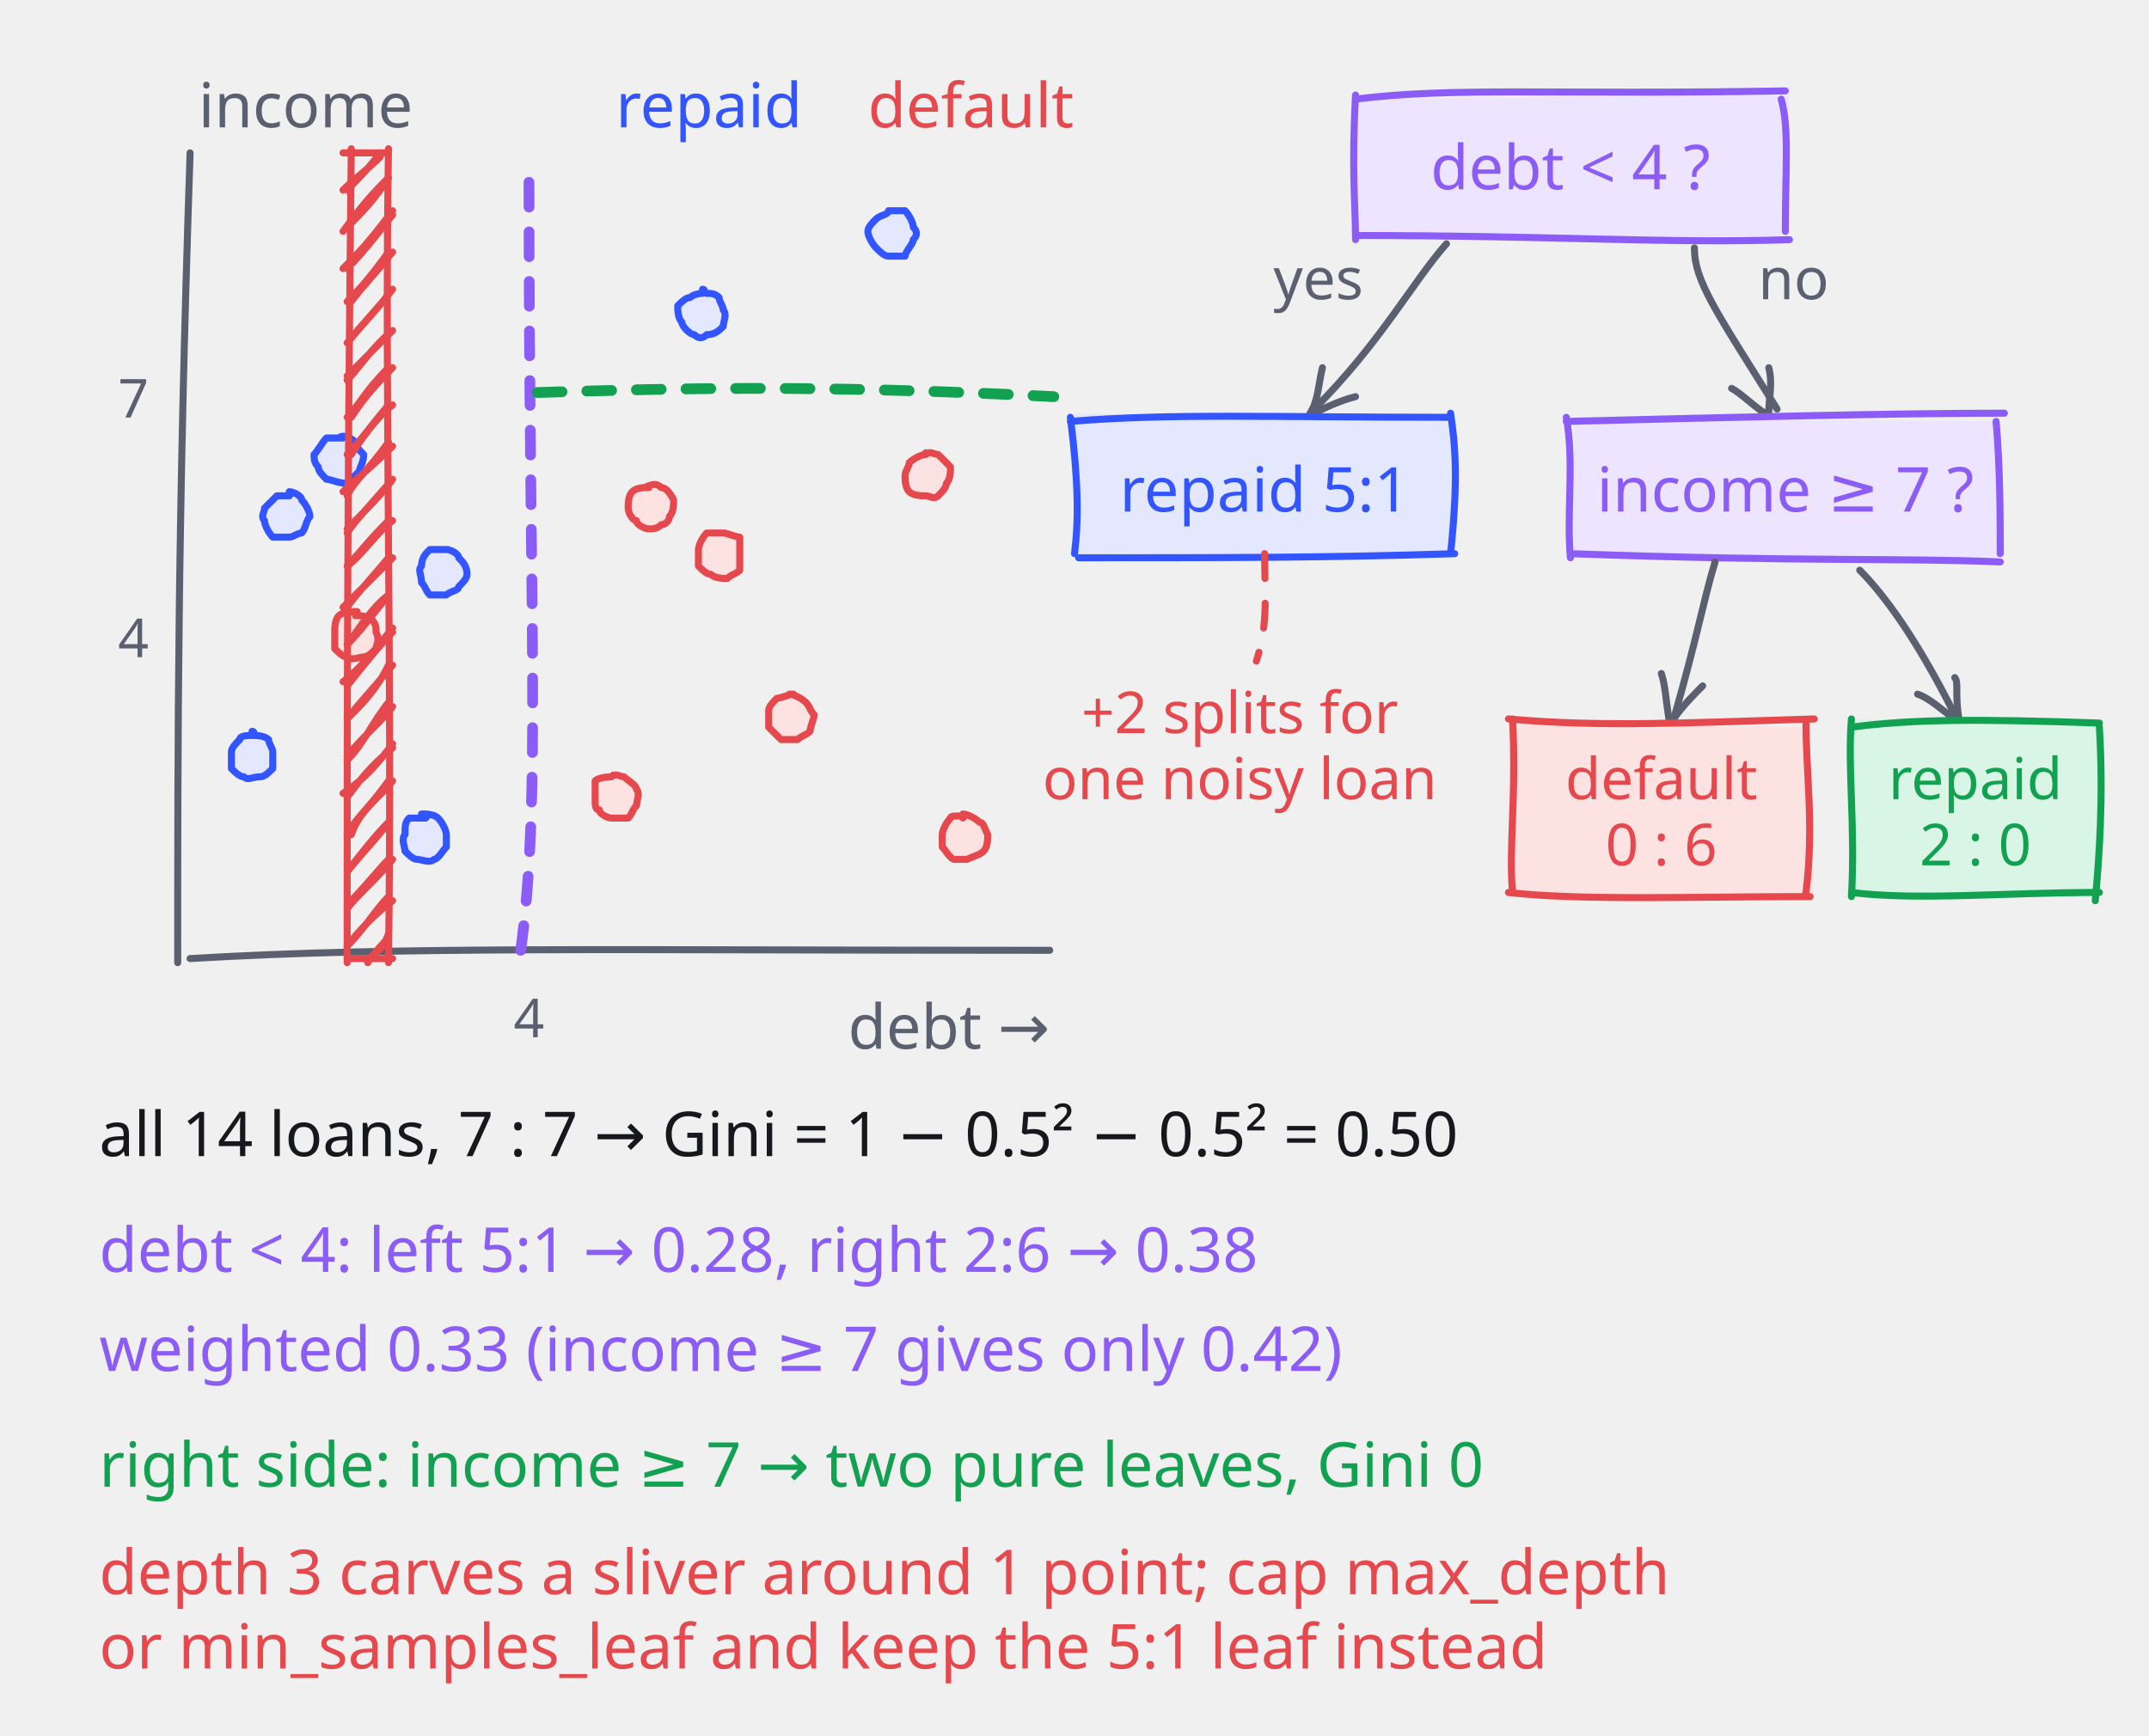
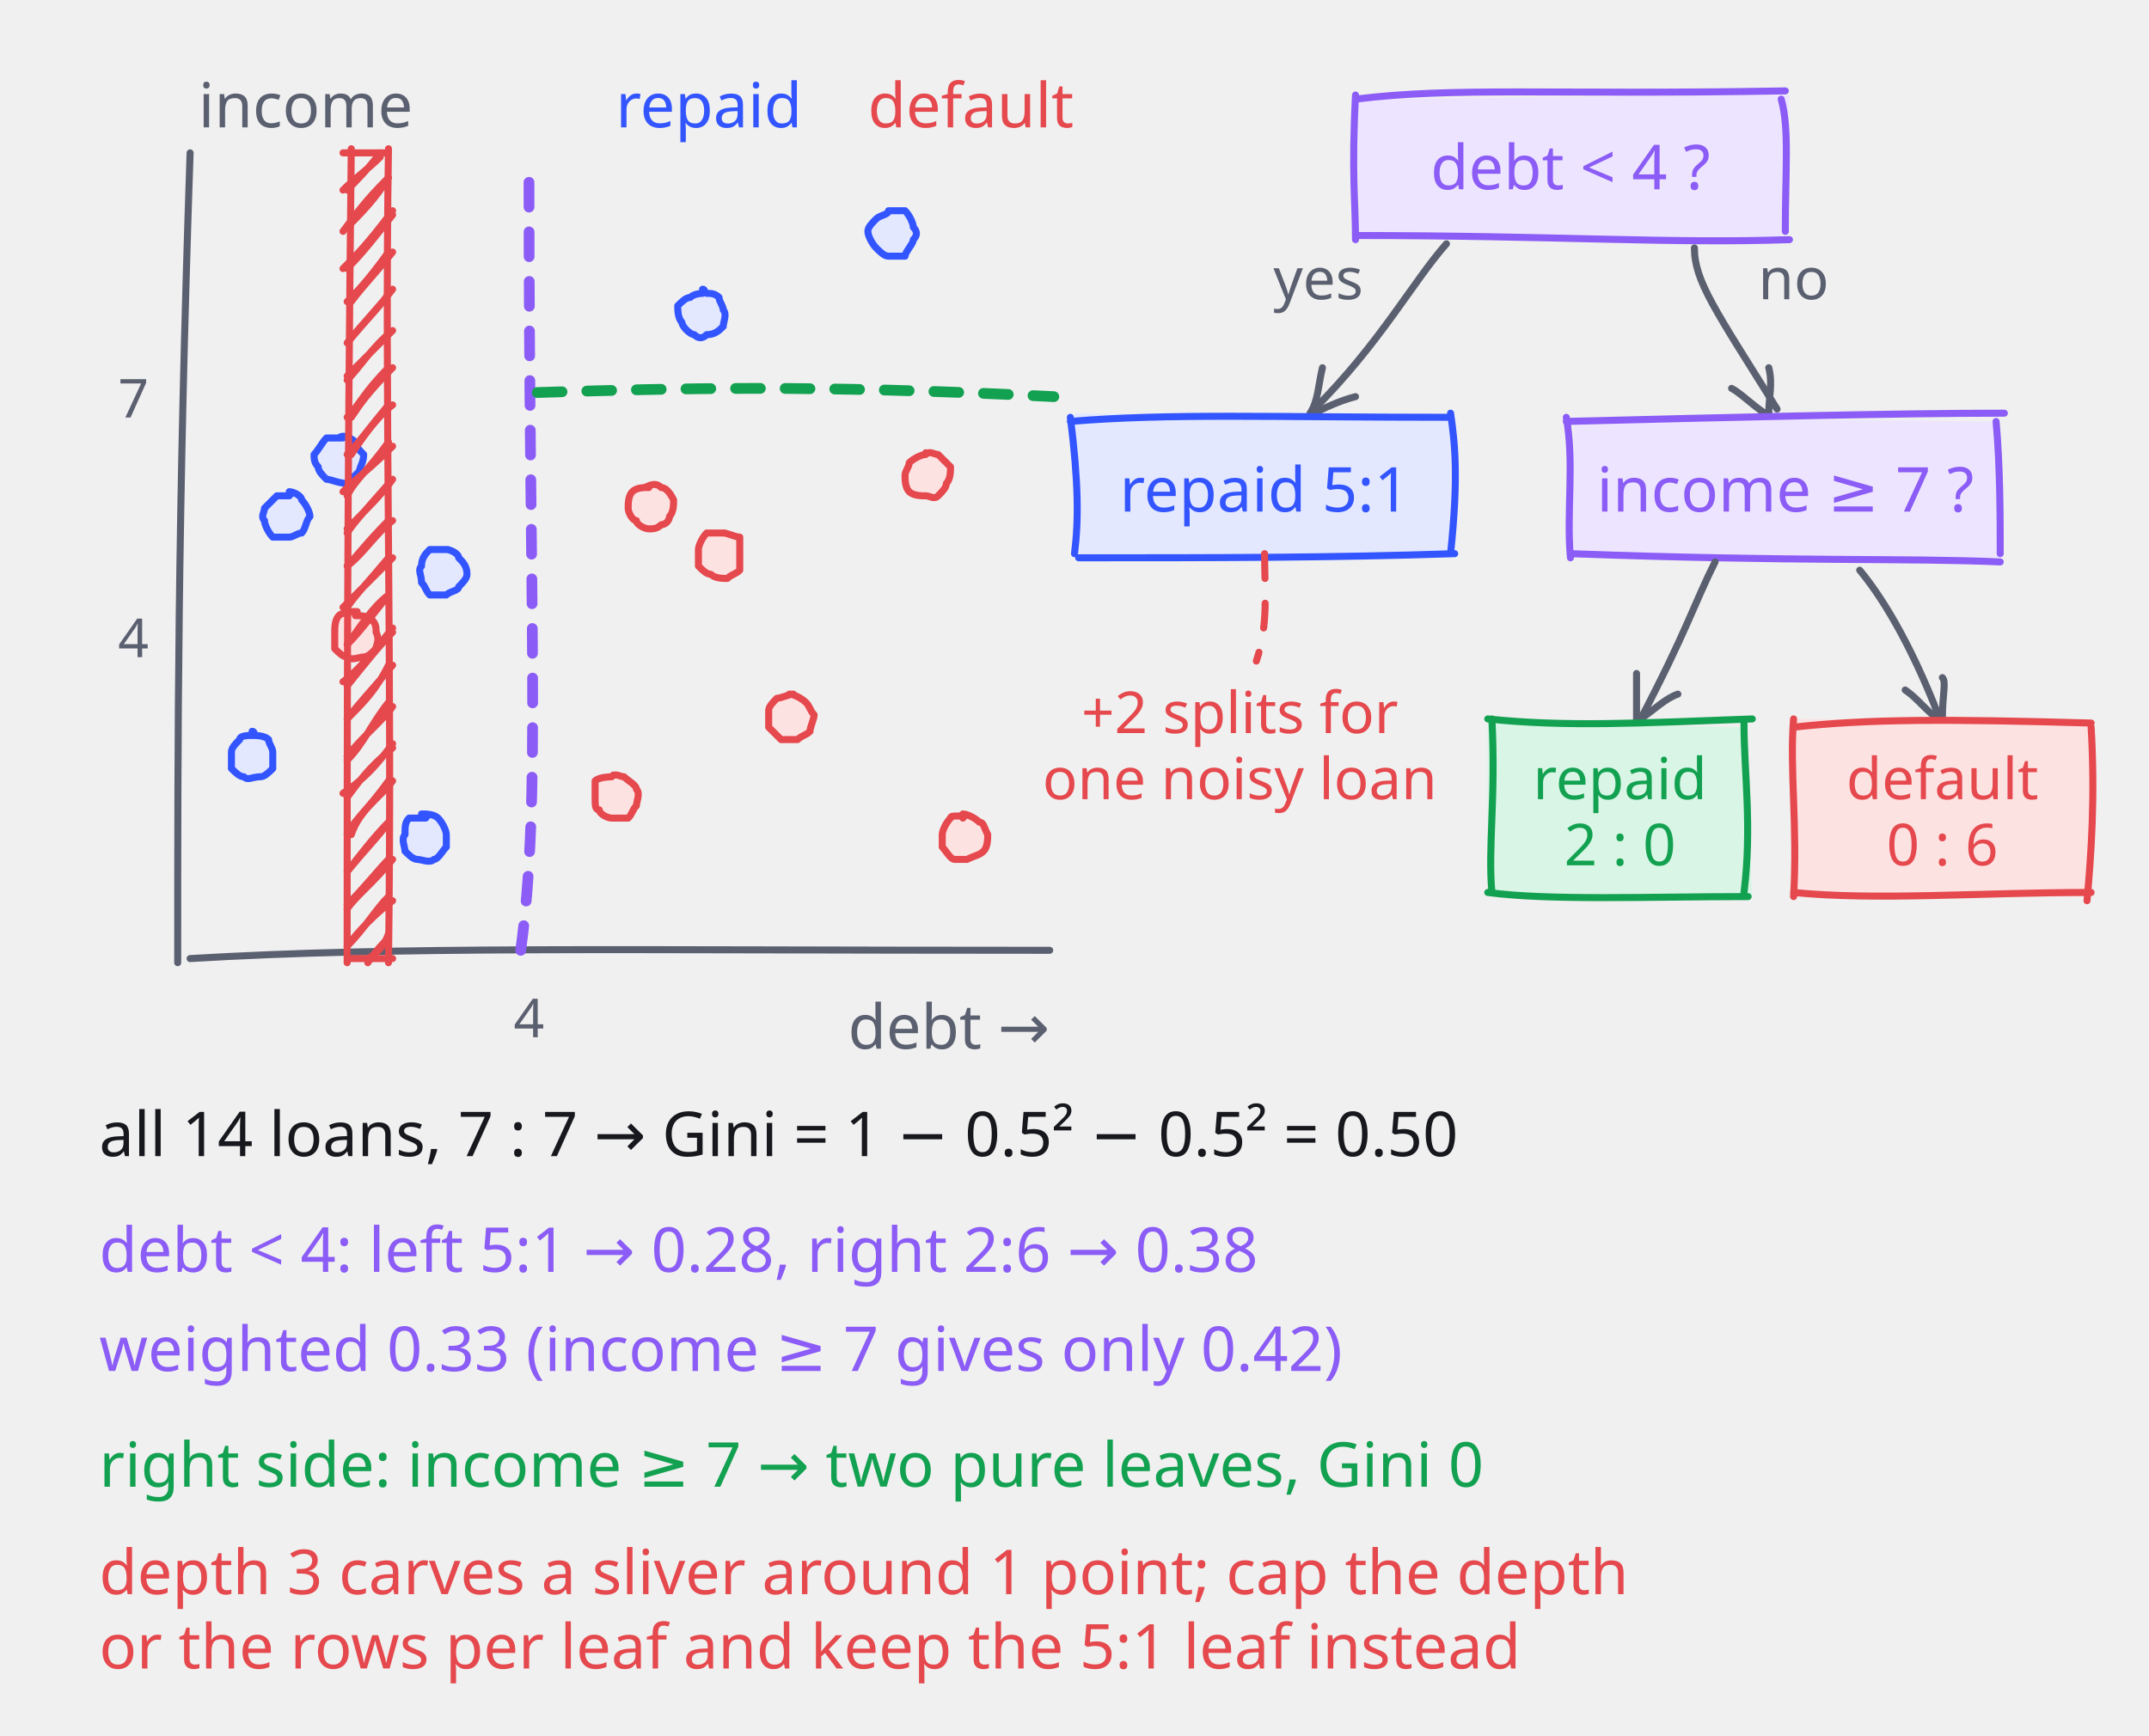
<svg xmlns="http://www.w3.org/2000/svg" viewBox="0 0 520 420" class="dg" data-diagram="decision-trees">
  <style>
.dg path{fill:none;stroke-linecap:round;stroke-linejoin:round;stroke-width:1.7}
.dg .w-thick{stroke-width:2.6}.dg .w-thin{stroke-width:1.1}
.dg text{font-family:'Segoe Print','Bradley Hand','Comic Sans MS',system-ui,sans-serif;stroke:none}.dg .t-mono{font-family:'JetBrains Mono',monospace}
.s-ink{stroke:#16181D}.s-muted{stroke:#5B6070}.s-red{stroke:#E5484D}.s-blue{stroke:#3355FF}.s-green{stroke:#12A150}.s-orange{stroke:#F59E0B}.s-violet{stroke:#8B5CF6}.s-paper{stroke:#fff}.s-hl{stroke:#FFE45C}
.f-ink{fill:#16181D!important}.f-muted{fill:#E9E3D9!important}.f-red{fill:#FDE2E2!important}.f-blue{fill:#E3E8FF!important}.f-green{fill:#D8F5E5!important}.f-orange{fill:#FFF1D6!important}.f-violet{fill:#EDE5FF!important}.f-paper{fill:#fff!important}.f-hl{fill:#FFE45C!important}
.h-red{stroke:#E5484D}.h-blue{stroke:#3355FF}.h-green{stroke:#12A150}.h-orange{stroke:#F59E0B}.h-violet{stroke:#8B5CF6}.h-hl{stroke:#FFE45C}.h-ink{stroke:#16181D}.h-muted{stroke:#9AA0AE}
.t-ink{fill:#16181D}.t-muted{fill:#5B6070}.t-red{fill:#E5484D}.t-blue{fill:#3355FF}.t-green{fill:#12A150}.t-orange{fill:#B7791F}.t-violet{fill:#8B5CF6}.t-paper{fill:#fff}
</style>
  <g>
    <path d="M46 232 C97 229, 147 230, 254 230" class="s-muted" />
    <path d="M43 233 C43 180, 43 126, 46 37" class="s-muted" />
    <text x="254" y="248" font-size="15" text-anchor="end" dominant-baseline="central" class="t t-muted">debt →</text>
    <text x="48" y="25" font-size="15" text-anchor="start" dominant-baseline="central" class="t t-muted">income</text>
    <text x="36" y="154" font-size="13" text-anchor="end" dominant-baseline="central" class="t t-muted">4</text>
    <text x="36" y="96" font-size="13" text-anchor="end" dominant-baseline="central" class="t t-muted">7</text>
    <text x="128" y="246" font-size="13" text-anchor="middle" dominant-baseline="central" class="t t-muted">4</text>
  </g>
  <g>
    <path d="M61 177 C62 177, 63 178, 64 179 C65 180, 66 181, 66 182 C66 183, 66 185, 66 186 C65 187, 63 188, 62 188 C61 188, 60 189, 59 188 C58 188, 57 187, 57 186 C56 185, 56 184, 56 182 C56 181, 56 180, 57 179 C58 178, 60 178, 61 177 C62 177, 61 177, 61 177" class="f-blue" />
    <path d="M61 178 C62 178, 64 178, 65 179 C65 180, 66 181, 66 182 C66 183, 66 185, 66 186 C65 187, 64 188, 63 188 C61 188, 60 189, 59 188 C58 188, 57 187, 56 186 C56 185, 56 184, 56 182 C56 181, 57 180, 58 179 C58 178, 60 178, 61 178 C62 177, 61 177, 61 177" class="s-blue" />
    <path d="M70 119 C71 119, 72 120, 73 121 C74 122, 74 123, 75 124 C75 125, 74 127, 74 128 C73 129, 72 130, 71 130 C70 131, 68 130, 67 130 C66 129, 65 128, 64 127 C64 126, 64 125, 64 123 C64 122, 65 121, 66 120 C66 119, 69 119, 69 119 C70 119, 70 119, 70 120" class="f-blue" />
    <path d="M70 119 C71 119, 73 120, 73 121 C74 122, 75 124, 75 125 C74 126, 74 128, 73 129 C72 129, 71 130, 70 130 C69 130, 67 130, 66 130 C65 129, 64 127, 64 126 C63 125, 64 124, 64 123 C65 122, 66 121, 67 120 C68 120, 70 120, 70 120 C71 119, 70 119, 70 119" class="s-blue" />
    <path d="M103 198 C104 198, 106 198, 107 199 C108 199, 108 201, 108 202 C108 203, 108 205, 107 206 C106 207, 105 208, 104 208 C103 209, 102 208, 101 208 C99 207, 98 206, 98 205 C97 204, 97 202, 98 201 C98 200, 99 199, 100 198 C101 198, 103 198, 104 198 C104 197, 104 197, 103 197" class="f-blue" />
    <path d="M102 197 C103 197, 105 197, 106 198 C107 199, 108 201, 108 202 C108 203, 108 204, 108 205 C107 206, 106 208, 105 208 C104 209, 102 208, 101 208 C100 208, 99 207, 98 206 C98 205, 97 203, 98 202 C98 200, 98 199, 99 198 C100 198, 102 198, 103 198 C104 197, 103 197, 103 197" class="s-blue" />
    <path d="M108 133 C109 133, 110 134, 111 135 C112 136, 113 137, 113 139 C113 140, 112 141, 112 142 C111 143, 109 143, 108 144 C107 144, 105 144, 104 144 C103 143, 102 142, 102 140 C102 139, 101 138, 102 137 C102 136, 103 134, 104 134 C105 133, 108 133, 108 133 C109 133, 109 133, 108 133" class="f-blue" />
    <path d="M108 133 C109 133, 111 134, 111 135 C112 136, 113 137, 113 139 C113 140, 112 141, 111 142 C111 143, 109 143, 108 144 C107 144, 105 144, 104 144 C103 143, 103 142, 102 141 C102 139, 101 138, 102 137 C102 135, 103 134, 104 133 C105 133, 108 133, 108 133 C109 133, 108 133, 108 133" class="s-blue" />
    <path d="M83 106 C84 106, 85 107, 86 108 C86 109, 87 110, 87 111 C87 112, 87 114, 86 115 C86 115, 84 116, 83 116 C82 116, 80 117, 79 116 C78 116, 77 114, 76 113 C76 112, 76 111, 77 109 C77 108, 78 107, 79 106 C80 106, 82 106, 83 106 C84 105, 83 106, 82 106" class="f-blue" />
    <path d="M82 106 C83 105, 85 106, 86 107 C86 108, 87 109, 88 110 C88 112, 87 113, 87 114 C86 115, 85 116, 84 117 C82 117, 80 116, 79 116 C78 115, 77 114, 77 113 C76 112, 76 111, 76 110 C77 109, 78 107, 79 106 C80 106, 82 106, 83 106 C83 106, 82 106, 82 106" class="s-blue" />
    <path d="M170 70 C171 70, 173 71, 174 72 C175 72, 175 74, 175 75 C175 76, 176 78, 175 79 C175 80, 173 81, 172 81 C171 81, 169 81, 168 81 C167 81, 166 79, 165 79 C165 78, 164 77, 164 75 C165 74, 166 72, 167 71 C168 71, 170 71, 170 71 C171 71, 170 70, 170 70" class="f-blue" />
    <path d="M171 71 C172 71, 173 71, 174 72 C174 73, 175 74, 175 75 C176 76, 175 78, 175 79 C174 80, 173 81, 171 81 C170 82, 169 82, 168 81 C167 81, 165 79, 165 78 C164 77, 164 75, 164 74 C165 73, 166 72, 167 72 C168 71, 170 71, 170 71 C171 70, 170 70, 170 70" class="s-blue" />
    <path d="M217 51 C218 51, 219 52, 220 53 C220 53, 222 54, 222 55 C222 57, 222 59, 221 60 C220 61, 219 62, 218 62 C217 62, 215 62, 214 61 C213 61, 212 60, 211 59 C211 58, 210 57, 211 55 C211 54, 212 53, 213 52 C214 51, 216 51, 216 51 C217 51, 216 51, 216 51" class="f-blue" />
    <path d="M215 51 C216 51, 218 51, 219 51 C220 52, 221 54, 221 55 C222 56, 222 57, 221 58 C221 59, 219 61, 219 62 C218 62, 217 62, 215 62 C214 62, 213 61, 212 60 C211 59, 210 57, 210 56 C210 55, 211 54, 212 53 C213 52, 215 52, 215 51 C216 51, 216 51, 216 51" class="s-blue" />
    <path d="M86 148 C87 148, 89 149, 90 150 C91 151, 92 152, 92 154 C92 155, 91 157, 90 158 C89 159, 88 159, 87 160 C86 160, 84 160, 84 159 C83 158, 82 157, 81 156 C81 155, 80 154, 80 152 C81 151, 82 150, 83 149 C84 148, 86 149, 87 149 C87 149, 87 148, 87 149" class="f-red" />
    <path d="M86 149 C87 149, 89 149, 90 150 C91 151, 91 152, 91 153 C92 155, 91 156, 91 157 C90 158, 89 159, 88 159 C87 159, 85 160, 84 159 C83 159, 82 158, 81 157 C81 156, 81 154, 81 153 C81 152, 81 150, 82 149 C83 148, 86 148, 86 148 C87 148, 86 148, 86 149" class="s-red" />
    <path d="M150 188 C151 188, 153 189, 153 189 C154 190, 154 191, 154 193 C154 194, 154 196, 154 197 C153 198, 151 198, 150 198 C149 198, 148 198, 147 198 C145 197, 144 196, 144 195 C143 194, 144 192, 144 191 C145 190, 145 189, 146 189 C147 188, 150 188, 151 188 C151 188, 150 187, 150 188" class="f-red" />
    <path d="M148 188 C149 187, 150 188, 151 188 C152 189, 154 190, 154 191 C155 192, 154 194, 154 195 C153 196, 153 197, 152 198 C151 198, 150 198, 148 198 C147 198, 145 197, 145 196 C144 196, 144 195, 144 193 C144 192, 144 190, 144 189 C145 188, 148 188, 148 188 C149 187, 148 188, 148 188" class="s-red" />
    <path d="M175 129 C177 129, 178 130, 179 131 C179 132, 180 133, 180 134 C179 136, 179 137, 178 138 C177 139, 177 139, 175 140 C174 140, 173 140, 172 139 C171 139, 170 138, 169 137 C168 135, 168 134, 169 133 C169 132, 170 131, 171 130 C173 129, 175 129, 176 129 C176 129, 176 129, 175 129" class="f-red" />
    <path d="M175 129 C176 129, 178 130, 179 130 C179 131, 179 133, 179 134 C179 135, 179 137, 179 138 C178 139, 177 139, 176 140 C175 140, 173 140, 172 139 C171 139, 170 138, 169 137 C169 136, 169 135, 169 133 C169 132, 170 130, 171 129 C172 129, 175 129, 175 129 C176 129, 175 129, 175 129" class="s-red" />
    <path d="M192 168 C193 168, 194 169, 195 170 C196 171, 197 172, 197 173 C197 174, 196 176, 195 177 C194 178, 193 178, 192 179 C191 179, 190 179, 189 178 C188 178, 186 177, 186 176 C185 175, 185 173, 186 172 C186 171, 187 170, 188 169 C189 168, 192 168, 192 168 C193 168, 192 168, 192 169" class="f-red" />
    <path d="M191 168 C192 168, 194 169, 195 170 C196 171, 196 172, 197 173 C197 174, 196 176, 196 177 C195 178, 194 178, 193 179 C192 179, 190 179, 189 179 C188 178, 187 177, 186 176 C186 175, 186 173, 186 172 C186 171, 187 170, 188 169 C189 169, 191 168, 192 168 C192 168, 191 168, 191 168" class="s-red" />
    <path d="M226 110 C227 110, 228 111, 228 112 C229 113, 230 114, 230 115 C230 116, 229 118, 228 119 C228 120, 227 121, 225 121 C224 121, 222 120, 222 120 C221 119, 220 118, 220 117 C219 116, 219 114, 219 113 C220 112, 221 111, 222 110 C223 109, 225 109, 226 109 C226 109, 226 110, 226 110" class="f-red" />
    <path d="M224 110 C225 109, 226 110, 227 110 C228 111, 229 112, 230 113 C230 114, 230 116, 229 117 C229 118, 228 119, 227 120 C226 121, 225 120, 224 120 C223 120, 221 120, 220 119 C219 118, 219 116, 219 115 C219 114, 220 113, 220 112 C221 111, 223 110, 224 110 C224 109, 224 110, 224 110" class="s-red" />
    <path d="M232 197 C233 197, 235 197, 236 198 C237 199, 238 200, 238 201 C238 202, 239 204, 238 205 C238 206, 237 207, 236 208 C235 208, 233 208, 232 208 C231 208, 229 208, 228 207 C228 205, 227 203, 227 202 C227 201, 228 200, 229 199 C230 198, 232 197, 233 197 C233 197, 232 197, 232 197" class="f-red" />
    <path d="M233 197 C234 197, 236 198, 237 199 C238 199, 238 200, 239 202 C239 203, 239 205, 238 206 C237 207, 236 207, 234 208 C233 208, 232 208, 231 208 C230 208, 229 206, 228 205 C228 204, 228 203, 228 202 C228 201, 229 199, 230 198 C230 197, 233 198, 233 197 C234 197, 233 198, 233 198" class="s-red" />
    <path d="M157 117 C158 117, 160 118, 161 118 C162 119, 163 120, 163 122 C163 123, 163 124, 162 125 C162 126, 161 127, 160 128 C158 128, 157 129, 156 128 C154 128, 153 127, 153 126 C152 125, 152 124, 152 122 C152 121, 153 120, 154 119 C154 118, 156 117, 157 117 C157 117, 157 117, 157 118" class="f-red" />
    <path d="M156 118 C158 117, 159 117, 160 118 C161 118, 162 119, 163 121 C163 122, 163 124, 162 125 C162 126, 161 127, 160 127 C159 128, 158 128, 157 128 C156 128, 154 127, 154 126 C153 126, 152 124, 152 123 C152 122, 152 120, 153 119 C154 118, 156 118, 156 118 C157 118, 157 118, 157 118" class="s-red" />
    <text x="149" y="25" font-size="15" text-anchor="start" dominant-baseline="central" class="t t-blue t-bold">repaid</text>
    <text x="210" y="25" font-size="15" text-anchor="start" dominant-baseline="central" class="t t-red t-bold">default</text>
  </g>
  <g>
    <text x="24" y="274" font-size="15" text-anchor="start" dominant-baseline="central" class="t t-ink">all 14 loans, 7 : 7  →  Gini = 1 − 0.5² − 0.5² = 0.50</text>
  </g>
  <g>
    <path d="M126 230 C131 193, 128 150, 128 43" class="s-violet w-thick" stroke-dasharray="6 6" />
  </g>
  <g>
    <path d="M328 24 L433 23 L431 58 L329 57" class="f-violet" />
    <path d="M328 24 C352 21, 375 23, 432 22 M431 24 C433 31, 432 41, 432 56 M433 58 C404 59, 376 57, 328 57 M328 58 C328 49, 327 42, 328 23" class="s-violet" />
    <text x="380" y="40" font-size="15" text-anchor="middle" dominant-baseline="central" class="t t-violet t-bold">debt &lt; 4 ?</text>
    <path d="M350 59 C342 68, 334 83, 318 99" class="s-muted" />
    <path d="M328 96 C324 97, 320 99, 318 100 M317 100 C319 97, 319 93, 320 89" class="s-muted" />
    <text x="319" y="67" font-size="14" text-anchor="middle" dominant-baseline="central" class="t t-muted">yes</text>
    <path d="M410 60 C410 68, 415 75, 430 99" class="s-muted" />
    <path d="M428 89 C429 93, 428 96, 428 100 M427 100 C424 98, 421 95, 419 94" class="s-muted" />
    <text x="434" y="67" font-size="14" text-anchor="middle" dominant-baseline="central" class="t t-muted">no</text>
    <path d="M260 100 L351 102 L351 135 L260 134" class="f-blue" />
    <path d="M259 102 C283 100, 308 101, 351 101 M351 100 C352 107, 353 115, 351 134 M352 134 C322 135, 294 135, 261 135 M260 134 C261 126, 261 117, 259 101" class="s-blue" />
    <text x="306" y="118" font-size="15" text-anchor="middle" dominant-baseline="central" class="t t-blue">repaid 5:1</text>
    <path d="M381 101 L483 102 L484 135 L380 135" class="f-violet" />
    <path d="M379 102 C419 101, 458 100, 485 100 M483 102 C484 113, 484 126, 484 134 M484 136 C461 135, 435 136, 380 134 M380 135 C379 124, 381 112, 379 101" class="s-violet" />
    <text x="432" y="118" font-size="15" text-anchor="middle" dominant-baseline="central" class="t t-violet t-bold">income ≥ 7 ?</text>
  </g>
  <g>
    <text x="24" y="302" font-size="15" text-anchor="start" dominant-baseline="central" class="t t-violet">debt &lt; 4:  left 5:1 → 0.28,  right 2:6 → 0.38</text>
  </g>
  <g>
    <text x="24" y="326" font-size="15" text-anchor="start" dominant-baseline="central" class="t t-violet t-bold">weighted 0.33  (income ≥ 7 gives only 0.42)</text>
  </g>
  <g>
    <path d="M130 95 C163 94, 197 93, 255 96" class="s-green w-thick" stroke-dasharray="6 6" />
  </g>
  <g>
-     <path d="M415 136 C412 146, 411 153, 405 174" class="s-muted" />
-     <path d="M412 166 C410 168, 407 171, 405 174 M404 175 C403 169, 403 166, 402 163" class="s-muted" />
-     <path d="M450 138 C456 144, 464 155, 473 173" class="s-muted" />
-     <path d="M473 164 C474 165, 473 168, 474 174 M473 174 C470 172, 467 169, 464 168" class="s-muted" />
-     <path d="M365 175 L437 176 L439 217 L365 216" class="f-red" />
-     <path d="M365 174 C387 176, 407 175, 439 174 M437 175 C437 187, 439 200, 437 216 M438 217 C410 217, 382 218, 365 216 M366 216 C365 205, 367 193, 366 174" class="s-red" />
-     <text x="402" y="188" font-size="14" text-anchor="middle" dominant-baseline="central" class="t t-red">default</text>
-     <text x="402" y="204" font-size="14" text-anchor="middle" dominant-baseline="central" class="t t-red">0 : 6</text>
-     <path d="M447 174 L508 175 L508 217 L449 217" class="f-green" />
-     <path d="M448 176 C463 174, 479 174, 508 175 M508 176 C509 193, 508 207, 507 218 M508 216 C485 216, 464 218, 448 216 M448 217 C449 200, 447 186, 448 174" class="s-green" />
-     <text x="478" y="188" font-size="14" text-anchor="middle" dominant-baseline="central" class="t t-green">repaid</text>
-     <text x="478" y="204" font-size="14" text-anchor="middle" dominant-baseline="central" class="t t-green">2 : 0</text>
+     <path d="M415 136 C410 146, 408 153, 397 174" class="s-muted" />
+     <path d="M406 168 C403 169, 400 172, 397 174 M396 175 C396 169, 396 166, 396 163" class="s-muted" />
+     <path d="M450 138 C455 144, 462 155, 469 173" class="s-muted" />
+     <path d="M470 164 C471 165, 470 168, 470 174 M469 174 C466 172, 464 169, 461 167" class="s-muted" />
+     <path d="M360 175 L422 176 L424 217 L360 216" class="f-green" />
+     <path d="M360 174 C379 176, 397 175, 424 174 M422 175 C422 187, 424 200, 422 216 M423 217 C399 217, 375 218, 360 216 M361 216 C360 205, 362 193, 361 174" class="s-green" />
+     <text x="392" y="188" font-size="14" text-anchor="middle" dominant-baseline="central" class="t t-green">repaid</text>
+     <text x="392" y="204" font-size="14" text-anchor="middle" dominant-baseline="central" class="t t-green">2 : 0</text>
+     <path d="M433 174 L506 175 L506 217 L435 217" class="f-red" />
+     <path d="M434 176 C452 174, 471 174, 506 175 M506 176 C507 193, 506 207, 505 218 M506 216 C479 216, 454 218, 434 216 M434 217 C435 200, 433 186, 434 174" class="s-red" />
+     <text x="470" y="188" font-size="14" text-anchor="middle" dominant-baseline="central" class="t t-red">default</text>
+     <text x="470" y="204" font-size="14" text-anchor="middle" dominant-baseline="central" class="t t-red">0 : 6</text>
  </g>
  <g>
    <text x="24" y="354" font-size="15" text-anchor="start" dominant-baseline="central" class="t t-green">right side: income ≥ 7 → two pure leaves, Gini 0</text>
  </g>
  <g>
    <path d="M84 37 C84 37, 84 37, 84 37 M84 37 C84 37, 84 37, 84 37 M83 46 C86 43, 89 41, 92 38 M84 46 C86 44, 89 41, 92 37 M83 56 C86 52, 88 49, 94 43 M84 55 C87 52, 91 48, 94 43 M83 65 C86 62, 89 59, 95 51 M84 65 C88 61, 91 57, 95 52 M85 73 C88 69, 91 66, 95 61 M84 73 C86 71, 89 68, 94 61 M84 83 C89 77, 93 73, 94 71 M84 83 C88 78, 92 74, 95 70 M84 92 C87 89, 90 84, 95 80 M84 91 C86 89, 88 87, 95 80 M85 101 C87 98, 89 95, 95 89 M84 101 C87 98, 88 95, 94 89 M85 110 C87 107, 91 101, 95 98 M84 110 C87 107, 89 104, 94 98 M83 119 C86 116, 90 113, 95 108 M84 120 C86 116, 89 114, 94 107 M84 128 C88 124, 93 119, 95 116 M84 129 C86 126, 88 124, 95 116 M84 137 C88 134, 91 129, 95 126 M84 137 C86 135, 89 131, 94 126 M84 147 C86 144, 89 141, 94 135 M83 147 C87 143, 91 139, 95 135 M84 156 C87 152, 90 147, 94 144 M84 156 C87 153, 90 149, 94 144 M83 165 C87 162, 91 157, 95 152 M84 166 C88 161, 92 156, 95 153 M84 174 C88 170, 91 167, 94 161 M84 174 C87 170, 90 167, 95 161 M84 184 C88 180, 90 175, 94 170 M84 183 C88 178, 93 174, 95 171 M83 192 C89 188, 92 184, 95 180 M84 193 C87 189, 89 186, 95 181 M85 202 C87 196, 92 193, 95 189 M84 202 C86 198, 89 196, 94 189 M84 211 C87 207, 91 202, 94 199 M84 211 C88 206, 92 202, 94 199 M84 219 C88 215, 92 210, 94 208 M84 220 C86 217, 90 214, 95 208 M84 229 C87 225, 91 221, 95 218 M84 229 C88 225, 91 220, 94 217 M89 233 C91 230, 93 228, 94 227 M89 232 C91 231, 93 229, 94 226" class="h-red" />
    <path d="M83 37 C86 37, 88 37, 94 37 M94 36 C93 99, 95 160, 94 233 M95 232 C90 232, 86 232, 84 232 M84 233 C84 178, 84 125, 85 36" class="s-red" />
  </g>
  <g>
    <path d="M306 134 C306 143, 307 151, 304 160" class="s-red" stroke-dasharray="6 6" />
    <text x="300" y="172" font-size="14" text-anchor="middle" dominant-baseline="central" class="t t-red">+2 splits for</text>
    <text x="300" y="188" font-size="14" text-anchor="middle" dominant-baseline="central" class="t t-red">one noisy loan</text>
  </g>
  <g>
-     <text x="24" y="380" font-size="15" text-anchor="start" dominant-baseline="central" class="t t-red">depth 3 carves a sliver around 1 point; cap max_depth</text>
-     <text x="24" y="398" font-size="15" text-anchor="start" dominant-baseline="central" class="t t-red">or min_samples_leaf and keep the 5:1 leaf instead</text>
+     <text x="24" y="380" font-size="15" text-anchor="start" dominant-baseline="central" class="t t-red">depth 3 carves a sliver around 1 point; cap the depth</text>
+     <text x="24" y="398" font-size="15" text-anchor="start" dominant-baseline="central" class="t t-red">or the rows per leaf and keep the 5:1 leaf instead</text>
  </g>
</svg>
